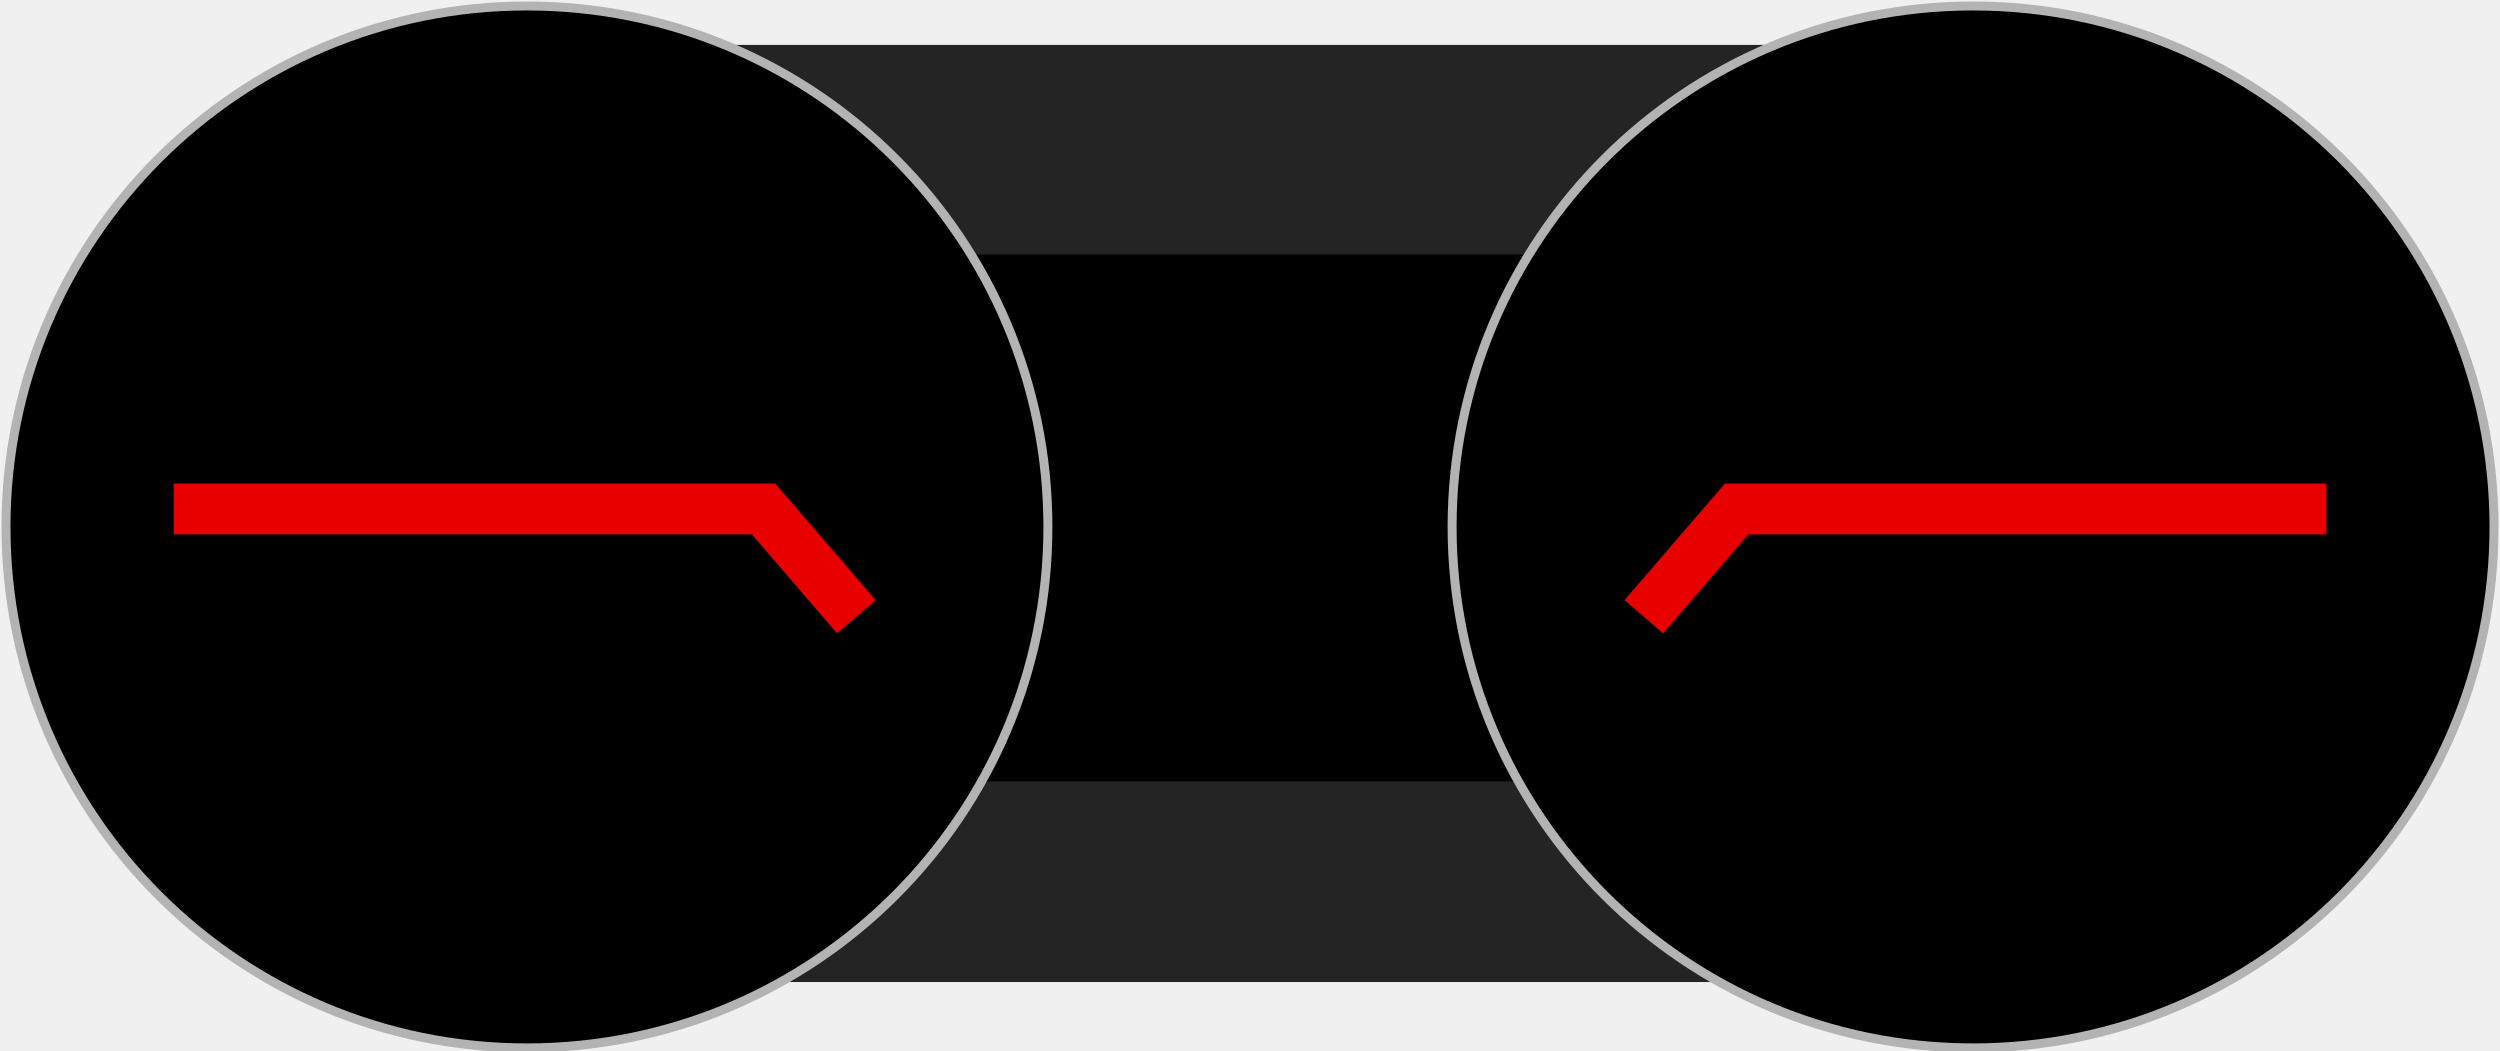
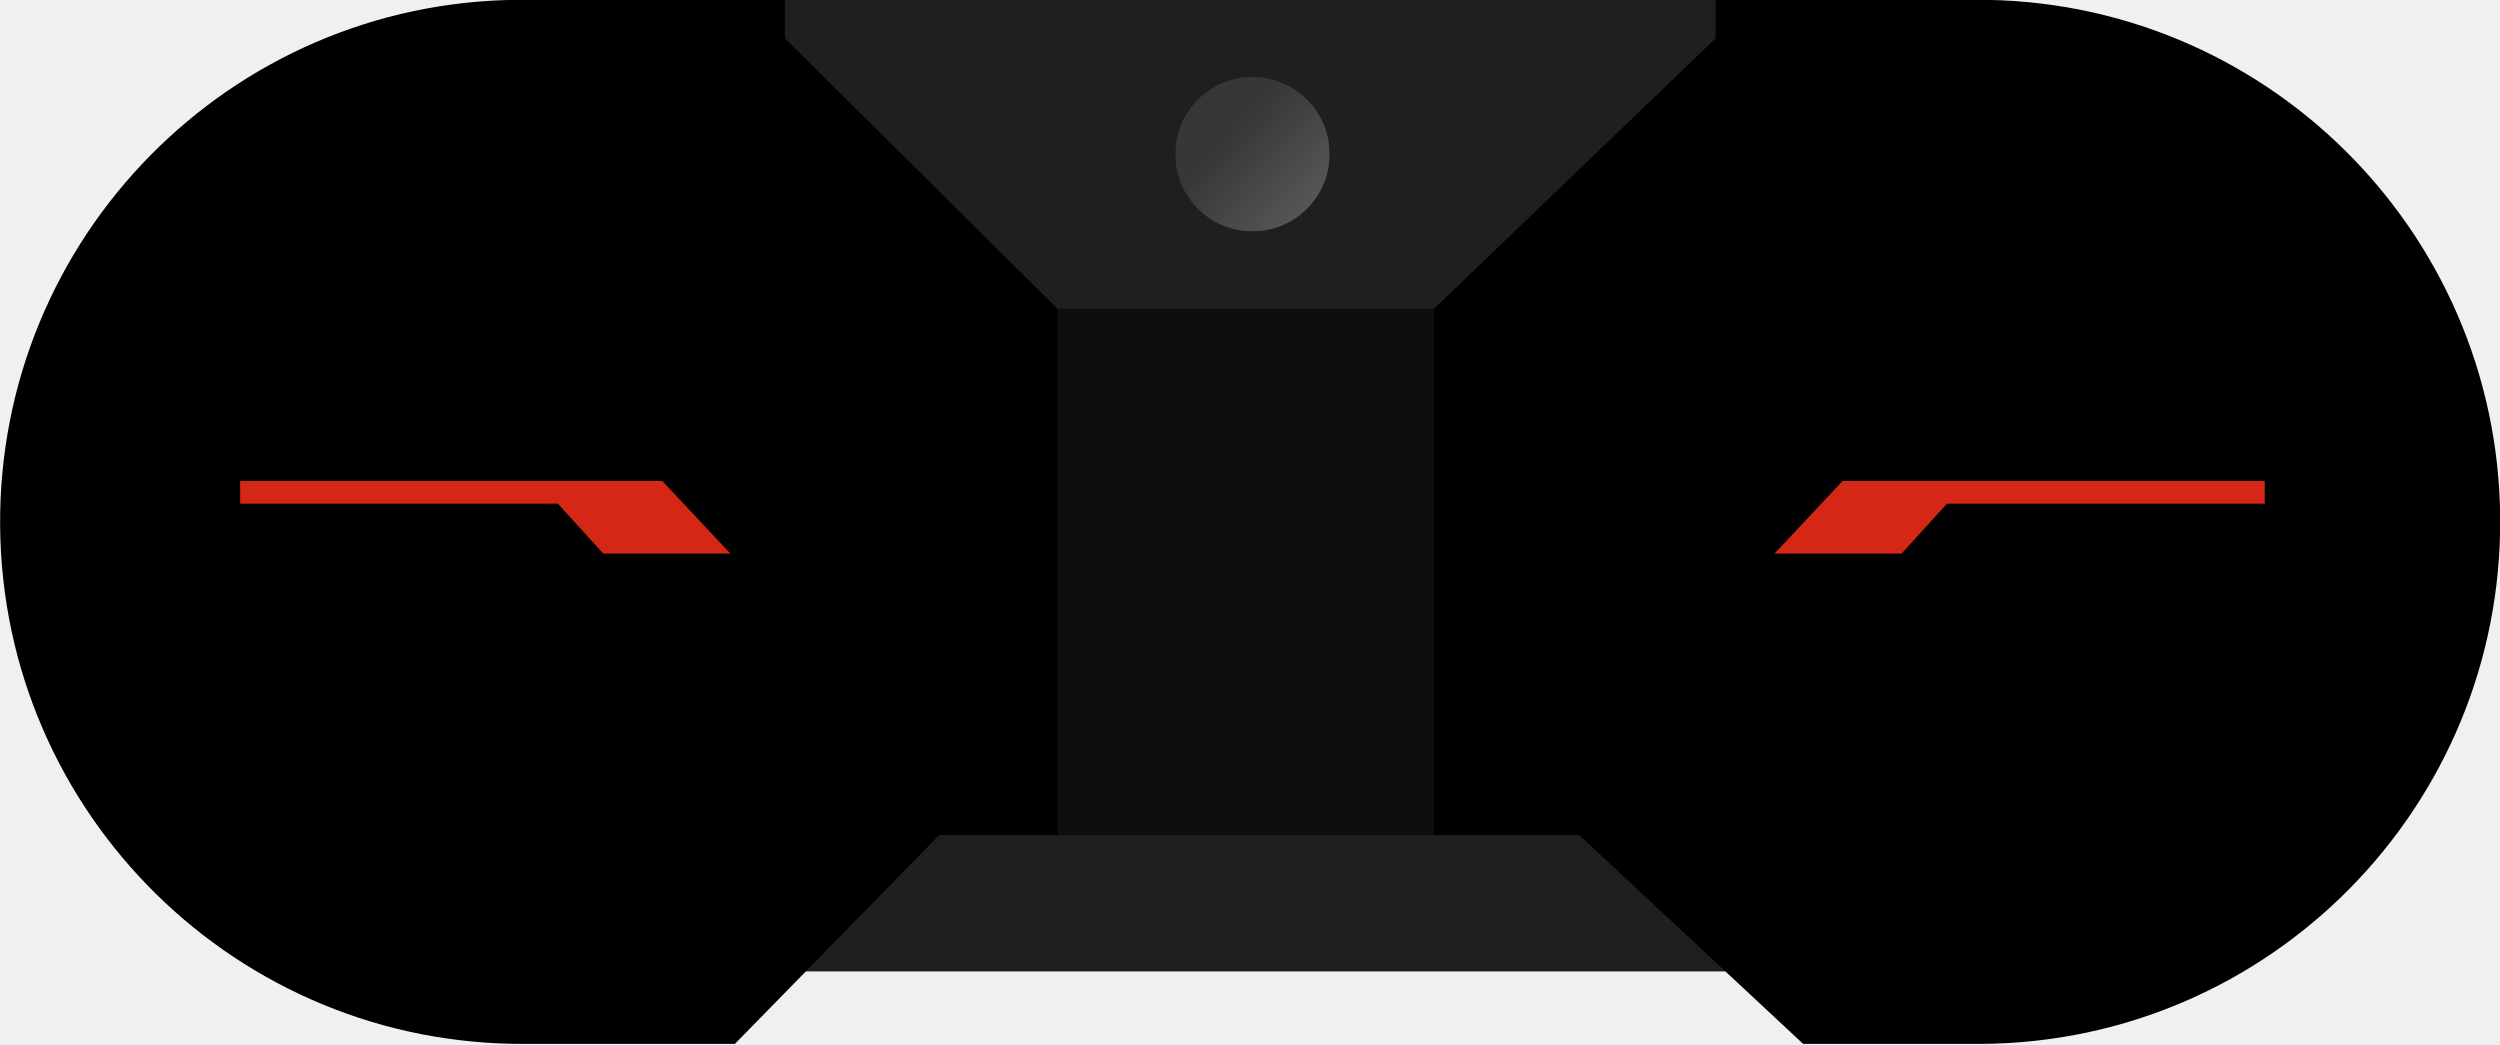
- <svg xmlns="http://www.w3.org/2000/svg" id="svg5190" viewBox="0 0 83.5 35.1">
-   <defs id="defs961">
-     <clipPath id="clip-path" transform="translate(0 -22.4)">
-       <circle cx="17.5" cy="40" r="7" id="circle955" fill="none" />
+ <svg xmlns="http://www.w3.org/2000/svg" width="83" height="34.663" viewBox="0 0 21.96 9.171" id="svg9433">
+   <defs id="defs9427">
+     <clipPath id="clipPath9203">
+       <path d="M0 1145.871h1366V0H0z" id="path9201" />
    </clipPath>
-     <clipPath id="clip-path-2" transform="translate(0 -22.4)">
-       <circle cx="65.9" cy="40" r="7" id="circle958" fill="none" />
+     <clipPath id="clipPath9215">
+       <path d="M737.191 1004.92h12.59v-18.959h-12.59z" id="path9213" />
    </clipPath>
+     <clipPath id="clipPath9233">
+       <path d="M741.135 1011.29h5.158v-5.16h-5.158z" id="path9231" />
+     </clipPath>
+     <linearGradient x2="1" gradientUnits="userSpaceOnUse" gradientTransform="matrix(-2.66153 2.43973 -2.43973 -2.66153 745.5947 1006.989)" id="linearGradient9243">
+       <stop offset="0" id="stop9239" stop-color="#f2f2f2" />
+       <stop offset="1" id="stop9241" stop-color="#7a7a7a" />
+     </linearGradient>
  </defs>
-   <path data-name="US main black2" id="US_main_black2" fill="#242424" d="M22.6 1.5H66v31.3H22.6z" />
-   <path data-name="US main black1" id="US_main_black1" d="M30.2 8.5h25.3v17.6H30.2z" />
-   <g id="US_eye1_net" data-name="US eye1 net">
-     <g clip-path="url(#clip-path)" id="g991">
-       <g id="US_eye1_net_mask" data-name="US eye1 net mask">
-         <g id="US_eye1_net_total" data-name="US eye1 net total" fill="#aa7707">
-           <path id="US_eye1_net14" data-name="US eye1 net14" transform="rotate(-30 -30.7 33.6)" d="M10.8 33.5h.6v22.8h-.6z" />
-           <path id="US_eye1_net13" data-name="US eye1 net13" transform="rotate(-30 -18.8 36.5)" d="M11.8 47.4h22.5v.6H11.8z" />
-           <path id="US_eye1_net12" data-name="US eye1 net12" transform="rotate(-30 -28.2 32.2)" d="M13.3 32.1h.6v22.8h-.6z" />
-           <path id="US_eye1_net11" data-name="US eye1 net11" transform="rotate(-30 -20.2 34)" d="M10.4 45h22.5v.6H10.4z" />
-           <path id="US_eye1_net10" data-name="US eye1 net10" transform="rotate(-30 -25.7 30.8)" d="M15.8 30.6h.6v22.8h-.6z" />
-           <path id="US_eye1_net9" data-name="US eye1 net9" transform="rotate(-30 -21.7 31.5)" d="M8.9 42.5h22.5v.6H8.9z" />
-           <path id="US_eye1_net8" data-name="US eye1 net8" transform="rotate(-30 -23.2 29.3)" d="M18.3 29.2h.6V52h-.6z" />
-           <path id="US_eye1_net7" data-name="US eye1 net7" transform="rotate(-30 -23.1 29)" d="M7.5 40H30v.6H7.5z" />
-           <path id="US_eye1_net6" data-name="US eye1 net6" transform="rotate(-30 -20.7 27.9)" d="M20.8 27.8h.6v22.8h-.6z" />
-           <path id="US_eye1_net5" data-name="US eye1 net5" transform="rotate(-30 -24.6 26.5)" d="M6 37.5h22.5v.6H6z" />
-           <path id="US_eye1_net4" data-name="US eye1 net4" transform="rotate(-30 -18.2 26.4)" d="M23.3 26.3h.6v22.8h-.6z" />
-           <path id="US_eye1_net3" data-name="US eye1 net3" transform="rotate(-30 -26 24)" d="M4.6 35h22.5v.6H4.6z" />
-           <path id="US_eye1_net2" data-name="US eye1 net2" transform="rotate(-30 -15.7 25)" d="M25.8 24.9h.6v22.8h-.6z" />
-           <path id="US_eye1_net1" data-name="US eye1 net1" transform="rotate(-30 -27.4 21.5)" d="M3.2 32.5h22.5v.6H3.2z" />
+   <g id="layer1" transform="translate(0 -287.8288)">
+     <g id="g10128" transform="translate(-62.24959 173.06) scale(.74516)">
+       <path id="path9195" d="M92.414 162.955h13.538v2.515H92.414z" fill="#1f1f1f" stroke-width=".353" />
+       <g id="g9197" transform="matrix(.35278 0 0 -.35278 -164.0649 511.6902)">
+         <g clip-path="url(#clipPath9203)" id="g9199">
+           <g transform="translate(719.4443 1013.871)" id="g9205">
+             <path id="path9207" d="M0 0h48.387c9.634.073 17.503-7.678 17.575-17.312.073-9.633-7.678-17.502-17.312-17.575-.087-.001-.175-.001-.263 0h-5.716l-7.482 6.977H13.803l-6.827-6.977H0c-9.634-.073-17.503 7.678-17.576 17.311C-17.648-7.942-9.898-.073-.265 0H0" />
+           </g>
+           <g id="g9209">
+             <g id="g9221">
+               <g id="g9219" clip-path="url(#clipPath9215)" opacity=".058">
+                 <path id="path9217" d="M737.191 1004.922h12.59v-18.961h-12.59z" fill="#fff" />
+               </g>
+             </g>
+           </g>
+           <g transform="translate(728.0898 1013.871)" id="g9223">
+             <path id="path9225" d="M0 0h31.101v-1.288L21.7-10.315H9.101L0-1.288z" fill="#1f1f1f" />
+           </g>
+           <g id="g9227">
+             <g id="g9257">
+               <g id="g9255" clip-path="url(#clipPath9233)" opacity=".261">
+                 <g id="g9253">
+                   <g id="g9251">
+                     <g id="g9249">
+                       <g id="g9247">
+                         <path id="path9245" d="M743.714 1011.292c1.425 0 2.579-1.154 2.579-2.579 0-1.424-1.154-2.579-2.579-2.579-1.424 0-2.579 1.155-2.579 2.579 0 1.425 1.155 2.579 2.579 2.579" fill="url(#linearGradient9243)" />
+                       </g>
+                     </g>
+                   </g>
+                 </g>
+               </g>
+             </g>
+           </g>
+           <g transform="translate(709.8887 997.7933)" id="g9259">
+             <path id="path9261" d="M0 0h14.106l2.275-2.427h-4.248L10.616-.759H0z" fill="#d52715" />
+           </g>
+           <g transform="translate(777.5391 997.7933)" id="g9263">
+             <path id="path9265" d="M0 0h-14.106l-2.275-2.427h4.246l1.518 1.668H.001z" fill="#d52715" />
+           </g>
        </g>
      </g>
    </g>
  </g>
-   <g id="g1656">
-     <g data-name="US eye1 black" id="US_eye1_black">
-       <circle id="circle967" r="17.4" cy="17.6" cx="17.6" stroke="#b3b3b3" stroke-width=".3" stroke-miterlimit="10" />
-       <circle id="circle969" r="17.3" cy="17.6" cx="17.6" fill="none" />
-     </g>
-     <path id="path1650" d="M5.8 17h19.7l3.1 3.6" fill="none" stroke="#e80000" stroke-width="1.7" />
-   </g>
-   <g transform="matrix(-1 0 0 1 83.5 0)" id="g1656-6">
-     <g data-name="US eye1 black" id="US_eye1_black-9">
-       <circle id="circle967-5" r="17.4" cy="17.6" cx="17.6" stroke="#b3b3b3" stroke-width=".3" stroke-miterlimit="10" />
-       <circle id="circle969-1" r="17.3" cy="17.6" cx="17.6" fill="none" />
-     </g>
-     <path id="path1650-4" d="M5.8 17h19.7l3.1 3.6" fill="none" stroke="#e80000" stroke-width="1.7" />
-   </g>
</svg>
